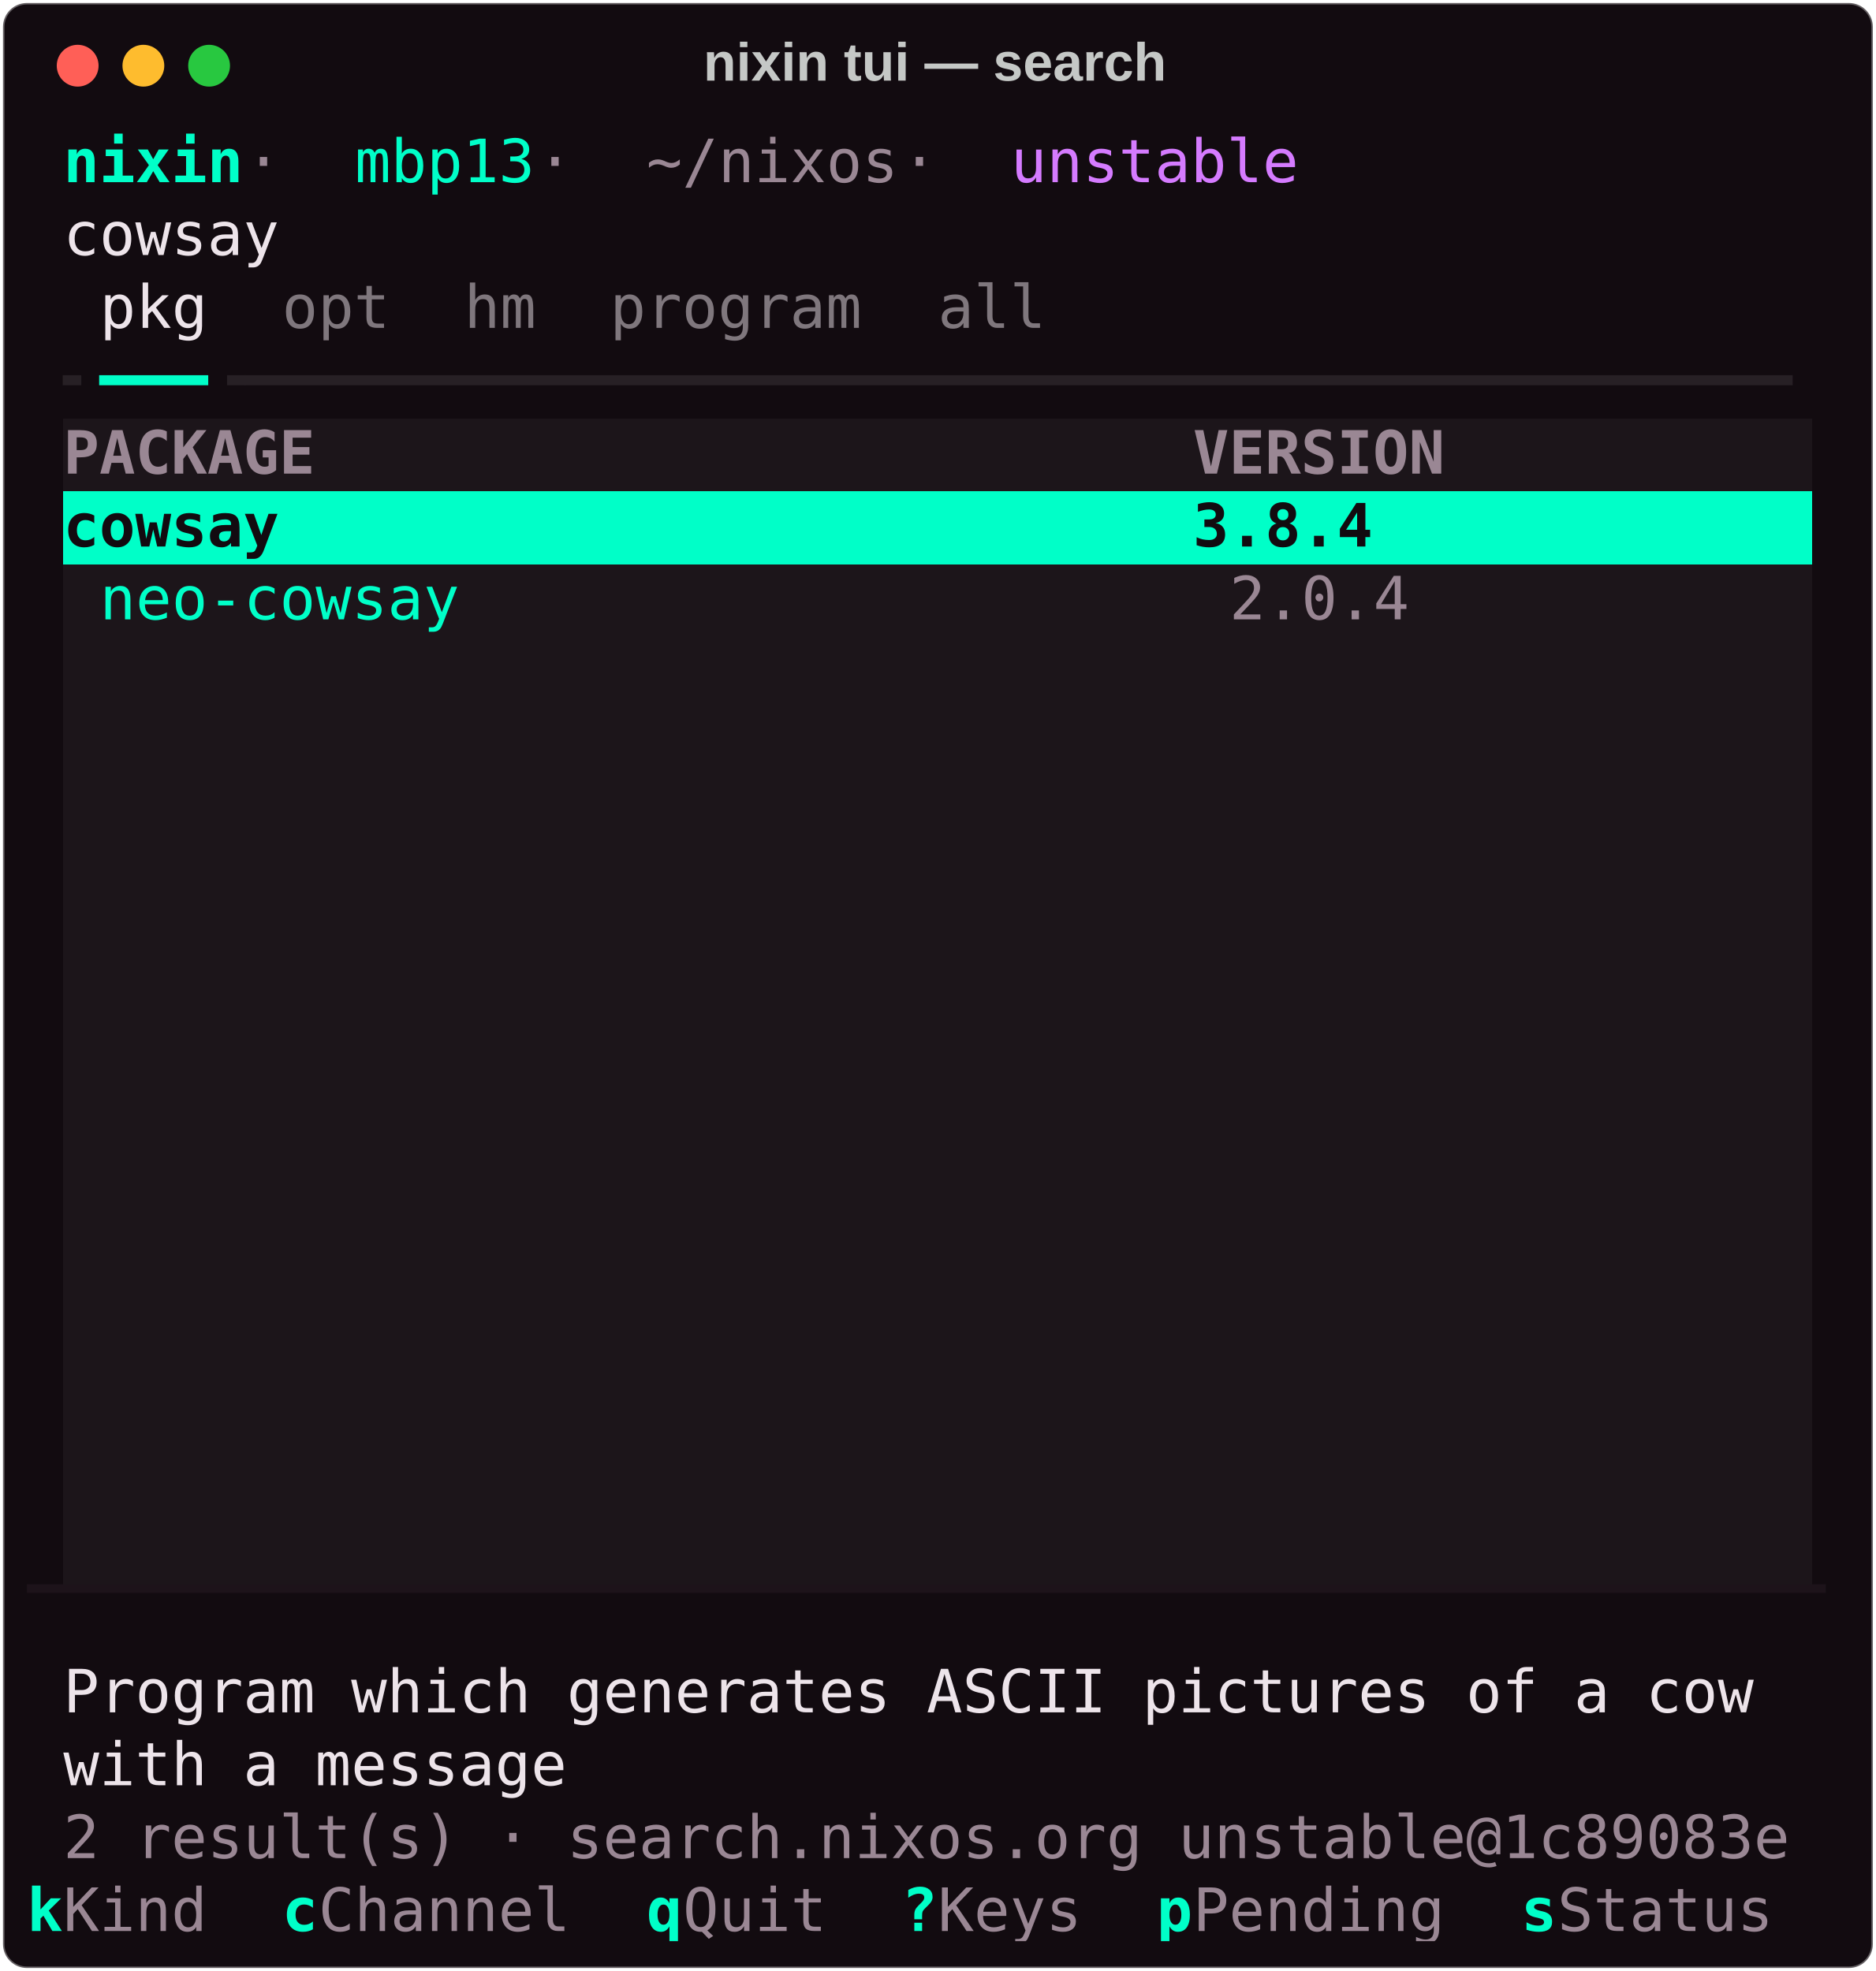
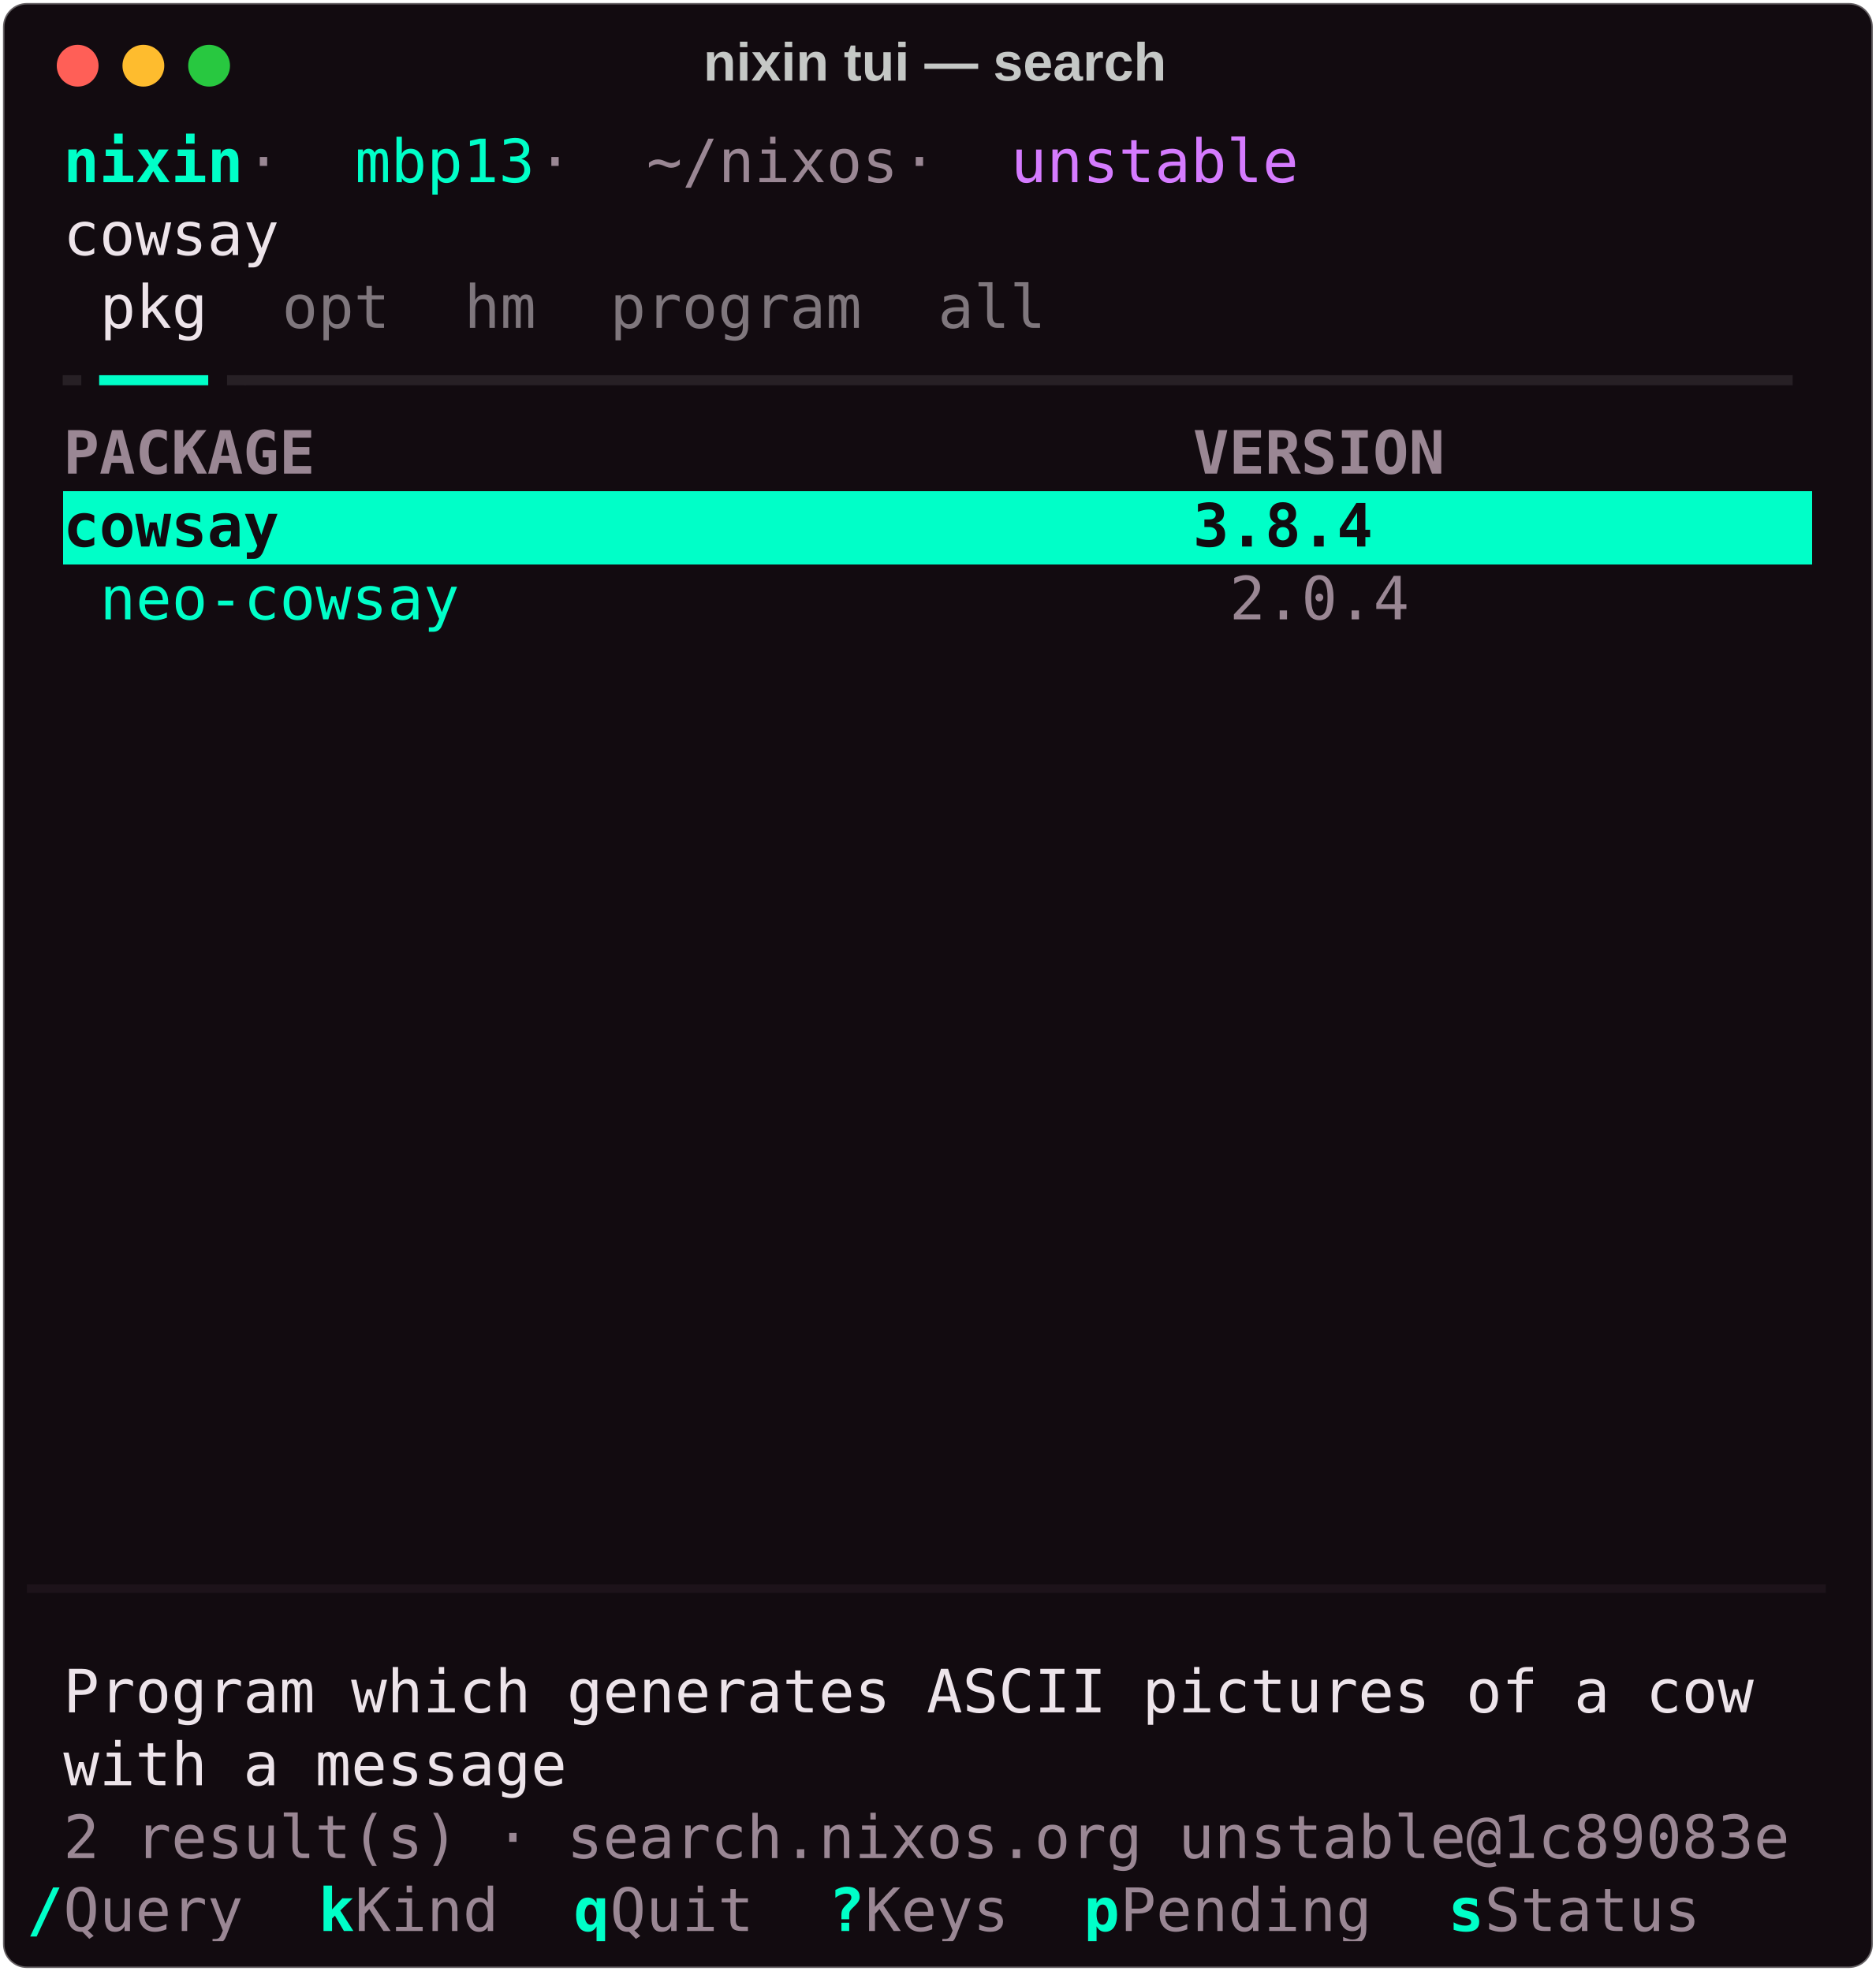
<svg xmlns="http://www.w3.org/2000/svg" class="rich-terminal" viewBox="0 0 628 660.0">
  <style>

    @font-face {
        font-family: "Fira Code";
        src: local("FiraCode-Regular"),
                url("https://cdnjs.cloudflare.com/ajax/libs/firacode/6.2.0/woff2/FiraCode-Regular.woff2") format("woff2"),
                url("https://cdnjs.cloudflare.com/ajax/libs/firacode/6.2.0/woff/FiraCode-Regular.woff") format("woff");
        font-style: normal;
        font-weight: 400;
    }
    @font-face {
        font-family: "Fira Code";
        src: local("FiraCode-Bold"),
                url("https://cdnjs.cloudflare.com/ajax/libs/firacode/6.2.0/woff2/FiraCode-Bold.woff2") format("woff2"),
                url("https://cdnjs.cloudflare.com/ajax/libs/firacode/6.2.0/woff/FiraCode-Bold.woff") format("woff");
        font-style: bold;
        font-weight: 700;
    }

-     .terminal-760852773-matrix {
+     .terminal-2333584239-matrix {
        font-family: Fira Code, monospace;
        font-size: 20px;
        line-height: 24.4px;
        font-variant-east-asian: full-width;
    }

-     .terminal-760852773-title {
+     .terminal-2333584239-title {
        font-size: 18px;
        font-weight: bold;
        font-family: arial;
    }

-     .terminal-760852773-r1 { fill: #c5c8c6 }
- .terminal-760852773-r2 { fill: #00ffc8;font-weight: bold }
- .terminal-760852773-r3 { fill: #9a8794 }
- .terminal-760852773-r4 { fill: #00ffc8 }
- .terminal-760852773-r5 { fill: #d57bff }
- .terminal-760852773-r6 { fill: #ede4ea }
- .terminal-760852773-r7 { fill: #7f777d }
- .terminal-760852773-r8 { fill: #272025 }
- .terminal-760852773-r9 { fill: #9a8794;font-weight: bold }
- .terminal-760852773-r10 { fill: #120b10;font-weight: bold }
- .terminal-760852773-r11 { fill: #1d131a }
+     .terminal-2333584239-r1 { fill: #c5c8c6 }
+ .terminal-2333584239-r2 { fill: #00ffc8;font-weight: bold }
+ .terminal-2333584239-r3 { fill: #9a8794 }
+ .terminal-2333584239-r4 { fill: #00ffc8 }
+ .terminal-2333584239-r5 { fill: #d57bff }
+ .terminal-2333584239-r6 { fill: #ede4ea }
+ .terminal-2333584239-r7 { fill: #7f777d }
+ .terminal-2333584239-r8 { fill: #272025 }
+ .terminal-2333584239-r9 { fill: #9a8794;font-weight: bold }
+ .terminal-2333584239-r10 { fill: #120b10;font-weight: bold }
+ .terminal-2333584239-r11 { fill: #1d131a }
    </style>
  <defs>
-     <clipPath id="terminal-760852773-clip-terminal">
+     <clipPath id="terminal-2333584239-clip-terminal">
      <rect x="0" y="0" width="609.0" height="609.0" />
    </clipPath>
-     <clipPath id="terminal-760852773-line-0">
+     <clipPath id="terminal-2333584239-line-0">
      <rect x="0" y="1.5" width="610" height="24.65" />
    </clipPath>
-     <clipPath id="terminal-760852773-line-1">
+     <clipPath id="terminal-2333584239-line-1">
      <rect x="0" y="25.9" width="610" height="24.65" />
    </clipPath>
-     <clipPath id="terminal-760852773-line-2">
+     <clipPath id="terminal-2333584239-line-2">
      <rect x="0" y="50.3" width="610" height="24.65" />
    </clipPath>
-     <clipPath id="terminal-760852773-line-3">
+     <clipPath id="terminal-2333584239-line-3">
      <rect x="0" y="74.7" width="610" height="24.65" />
    </clipPath>
-     <clipPath id="terminal-760852773-line-4">
+     <clipPath id="terminal-2333584239-line-4">
      <rect x="0" y="99.1" width="610" height="24.65" />
    </clipPath>
-     <clipPath id="terminal-760852773-line-5">
+     <clipPath id="terminal-2333584239-line-5">
      <rect x="0" y="123.5" width="610" height="24.65" />
    </clipPath>
-     <clipPath id="terminal-760852773-line-6">
+     <clipPath id="terminal-2333584239-line-6">
      <rect x="0" y="147.9" width="610" height="24.65" />
    </clipPath>
-     <clipPath id="terminal-760852773-line-7">
+     <clipPath id="terminal-2333584239-line-7">
      <rect x="0" y="172.3" width="610" height="24.65" />
    </clipPath>
-     <clipPath id="terminal-760852773-line-8">
+     <clipPath id="terminal-2333584239-line-8">
      <rect x="0" y="196.7" width="610" height="24.65" />
    </clipPath>
-     <clipPath id="terminal-760852773-line-9">
+     <clipPath id="terminal-2333584239-line-9">
      <rect x="0" y="221.1" width="610" height="24.65" />
    </clipPath>
-     <clipPath id="terminal-760852773-line-10">
+     <clipPath id="terminal-2333584239-line-10">
      <rect x="0" y="245.5" width="610" height="24.65" />
    </clipPath>
-     <clipPath id="terminal-760852773-line-11">
+     <clipPath id="terminal-2333584239-line-11">
      <rect x="0" y="269.9" width="610" height="24.65" />
    </clipPath>
-     <clipPath id="terminal-760852773-line-12">
+     <clipPath id="terminal-2333584239-line-12">
      <rect x="0" y="294.3" width="610" height="24.65" />
    </clipPath>
-     <clipPath id="terminal-760852773-line-13">
+     <clipPath id="terminal-2333584239-line-13">
      <rect x="0" y="318.7" width="610" height="24.65" />
    </clipPath>
-     <clipPath id="terminal-760852773-line-14">
+     <clipPath id="terminal-2333584239-line-14">
      <rect x="0" y="343.1" width="610" height="24.65" />
    </clipPath>
-     <clipPath id="terminal-760852773-line-15">
+     <clipPath id="terminal-2333584239-line-15">
      <rect x="0" y="367.5" width="610" height="24.65" />
    </clipPath>
-     <clipPath id="terminal-760852773-line-16">
+     <clipPath id="terminal-2333584239-line-16">
      <rect x="0" y="391.9" width="610" height="24.65" />
    </clipPath>
-     <clipPath id="terminal-760852773-line-17">
+     <clipPath id="terminal-2333584239-line-17">
      <rect x="0" y="416.3" width="610" height="24.65" />
    </clipPath>
-     <clipPath id="terminal-760852773-line-18">
+     <clipPath id="terminal-2333584239-line-18">
      <rect x="0" y="440.7" width="610" height="24.65" />
    </clipPath>
-     <clipPath id="terminal-760852773-line-19">
+     <clipPath id="terminal-2333584239-line-19">
      <rect x="0" y="465.1" width="610" height="24.65" />
    </clipPath>
-     <clipPath id="terminal-760852773-line-20">
+     <clipPath id="terminal-2333584239-line-20">
      <rect x="0" y="489.5" width="610" height="24.65" />
    </clipPath>
-     <clipPath id="terminal-760852773-line-21">
+     <clipPath id="terminal-2333584239-line-21">
      <rect x="0" y="513.9" width="610" height="24.65" />
    </clipPath>
-     <clipPath id="terminal-760852773-line-22">
+     <clipPath id="terminal-2333584239-line-22">
      <rect x="0" y="538.3" width="610" height="24.65" />
    </clipPath>
-     <clipPath id="terminal-760852773-line-23">
+     <clipPath id="terminal-2333584239-line-23">
      <rect x="0" y="562.7" width="610" height="24.65" />
    </clipPath>
  </defs>
  <rect fill="#120b10" stroke="rgba(255,255,255,0.35)" stroke-width="1" x="1" y="1" width="626" height="658" rx="8" />
-   <text class="terminal-760852773-title" fill="#c5c8c6" text-anchor="middle" x="313" y="27">nixin tui — search</text>
+   <text class="terminal-2333584239-title" fill="#c5c8c6" text-anchor="middle" x="313" y="27">nixin tui — search</text>
  <g transform="translate(26,22)">
    <circle cx="0" cy="0" r="7" fill="#ff5f57" />
    <circle cx="22" cy="0" r="7" fill="#febc2e" />
    <circle cx="44" cy="0" r="7" fill="#28c840" />
  </g>
-   <g transform="translate(9, 41)" clip-path="url(#terminal-760852773-clip-terminal)">
-     <rect fill="#1c151a" x="12.2" y="99.1" width="378.2" height="24.65" shape-rendering="crispEdges" />
-     <rect fill="#1c151a" x="390.4" y="99.1" width="195.2" height="24.65" shape-rendering="crispEdges" />
-     <rect fill="#1c151a" x="585.6" y="99.1" width="12.2" height="24.65" shape-rendering="crispEdges" />
+   <g transform="translate(9, 41)" clip-path="url(#terminal-2333584239-clip-terminal)">
    <rect fill="#00ffc8" x="12.2" y="123.5" width="378.2" height="24.65" shape-rendering="crispEdges" />
    <rect fill="#00ffc8" x="390.4" y="123.5" width="195.2" height="24.65" shape-rendering="crispEdges" />
    <rect fill="#00ffc8" x="585.6" y="123.5" width="12.2" height="24.65" shape-rendering="crispEdges" />
-     <rect fill="#1c151a" x="12.2" y="147.9" width="12.2" height="24.65" shape-rendering="crispEdges" />
-     <rect fill="#1c151a" x="24.4" y="147.9" width="122" height="24.65" shape-rendering="crispEdges" />
-     <rect fill="#1c151a" x="146.4" y="147.9" width="244" height="24.65" shape-rendering="crispEdges" />
-     <rect fill="#1c151a" x="390.4" y="147.9" width="12.2" height="24.65" shape-rendering="crispEdges" />
-     <rect fill="#1c151a" x="402.6" y="147.9" width="61" height="24.65" shape-rendering="crispEdges" />
-     <rect fill="#1c151a" x="463.6" y="147.9" width="122" height="24.65" shape-rendering="crispEdges" />
-     <rect fill="#1c151a" x="585.6" y="147.9" width="12.2" height="24.65" shape-rendering="crispEdges" />
-     <rect fill="#1c151a" x="12.2" y="172.3" width="585.6" height="24.65" shape-rendering="crispEdges" />
-     <rect fill="#1c151a" x="12.2" y="196.7" width="585.6" height="24.65" shape-rendering="crispEdges" />
-     <rect fill="#1c151a" x="12.2" y="221.1" width="585.6" height="24.65" shape-rendering="crispEdges" />
-     <rect fill="#1c151a" x="12.2" y="245.5" width="585.6" height="24.65" shape-rendering="crispEdges" />
-     <rect fill="#1c151a" x="12.2" y="269.9" width="585.6" height="24.65" shape-rendering="crispEdges" />
-     <rect fill="#1c151a" x="12.2" y="294.3" width="585.6" height="24.65" shape-rendering="crispEdges" />
-     <rect fill="#1c151a" x="12.2" y="318.7" width="585.6" height="24.65" shape-rendering="crispEdges" />
-     <rect fill="#1c151a" x="12.2" y="343.1" width="585.6" height="24.65" shape-rendering="crispEdges" />
-     <rect fill="#1c151a" x="12.2" y="367.5" width="585.6" height="24.65" shape-rendering="crispEdges" />
-     <rect fill="#1c151a" x="12.2" y="391.9" width="585.6" height="24.65" shape-rendering="crispEdges" />
-     <rect fill="#1c151a" x="12.2" y="416.3" width="585.6" height="24.65" shape-rendering="crispEdges" />
-     <rect fill="#1c151a" x="12.2" y="440.7" width="585.6" height="24.65" shape-rendering="crispEdges" />
-     <rect fill="#1c151a" x="12.2" y="465.1" width="585.6" height="24.65" shape-rendering="crispEdges" />
-     <g class="terminal-760852773-matrix">
-       <text class="terminal-760852773-r2" x="12.2" y="20" textLength="61" clip-path="url(#terminal-760852773-line-0)">nixin</text>
-       <text class="terminal-760852773-r3" x="73.2" y="20" textLength="36.6" clip-path="url(#terminal-760852773-line-0)"> · </text>
-       <text class="terminal-760852773-r4" x="109.8" y="20" textLength="61" clip-path="url(#terminal-760852773-line-0)">mbp13</text>
-       <text class="terminal-760852773-r3" x="170.8" y="20" textLength="36.6" clip-path="url(#terminal-760852773-line-0)"> · </text>
-       <text class="terminal-760852773-r3" x="207.4" y="20" textLength="85.4" clip-path="url(#terminal-760852773-line-0)">~/nixos</text>
-       <text class="terminal-760852773-r3" x="292.8" y="20" textLength="36.6" clip-path="url(#terminal-760852773-line-0)"> · </text>
-       <text class="terminal-760852773-r5" x="329.4" y="20" textLength="97.6" clip-path="url(#terminal-760852773-line-0)">unstable</text>
-       <text class="terminal-760852773-r1" x="610" y="20" textLength="12.2" clip-path="url(#terminal-760852773-line-0)">
- </text>
-       <text class="terminal-760852773-r6" x="12.2" y="44.4" textLength="73.2" clip-path="url(#terminal-760852773-line-1)">cowsay</text>
-       <text class="terminal-760852773-r1" x="610" y="44.4" textLength="12.2" clip-path="url(#terminal-760852773-line-1)">
- </text>
-       <text class="terminal-760852773-r6" x="24.4" y="68.8" textLength="36.6" clip-path="url(#terminal-760852773-line-2)">pkg</text>
-       <text class="terminal-760852773-r7" x="85.4" y="68.8" textLength="36.6" clip-path="url(#terminal-760852773-line-2)">opt</text>
-       <text class="terminal-760852773-r7" x="146.4" y="68.8" textLength="24.4" clip-path="url(#terminal-760852773-line-2)">hm</text>
-       <text class="terminal-760852773-r7" x="195.2" y="68.8" textLength="85.4" clip-path="url(#terminal-760852773-line-2)">program</text>
-       <text class="terminal-760852773-r7" x="305" y="68.8" textLength="36.6" clip-path="url(#terminal-760852773-line-2)">all</text>
-       <text class="terminal-760852773-r1" x="610" y="68.8" textLength="12.2" clip-path="url(#terminal-760852773-line-2)">
- </text>
-       <text class="terminal-760852773-r8" x="12.2" y="93.2" textLength="12.2" clip-path="url(#terminal-760852773-line-3)">╸</text>
-       <text class="terminal-760852773-r4" x="24.4" y="93.2" textLength="36.6" clip-path="url(#terminal-760852773-line-3)">━━━</text>
-       <text class="terminal-760852773-r8" x="61" y="93.2" textLength="12.2" clip-path="url(#terminal-760852773-line-3)">╺</text>
-       <text class="terminal-760852773-r8" x="73.2" y="93.2" textLength="524.6" clip-path="url(#terminal-760852773-line-3)">━━━━━━━━━━━━━━━━━━━━━━━━━━━━━━━━━━━━━━━━━━━</text>
-       <text class="terminal-760852773-r1" x="610" y="93.2" textLength="12.2" clip-path="url(#terminal-760852773-line-3)">
- </text>
-       <text class="terminal-760852773-r9" x="12.2" y="117.6" textLength="378.2" clip-path="url(#terminal-760852773-line-4)"> PACKAGE                       </text>
-       <text class="terminal-760852773-r9" x="390.4" y="117.6" textLength="195.2" clip-path="url(#terminal-760852773-line-4)"> VERSION        </text>
-       <text class="terminal-760852773-r1" x="610" y="117.6" textLength="12.2" clip-path="url(#terminal-760852773-line-4)">
- </text>
-       <text class="terminal-760852773-r10" x="12.2" y="142" textLength="378.2" clip-path="url(#terminal-760852773-line-5)"> cowsay                        </text>
-       <text class="terminal-760852773-r10" x="390.4" y="142" textLength="195.2" clip-path="url(#terminal-760852773-line-5)"> 3.8.4          </text>
-       <text class="terminal-760852773-r1" x="610" y="142" textLength="12.2" clip-path="url(#terminal-760852773-line-5)">
- </text>
-       <text class="terminal-760852773-r4" x="24.4" y="166.4" textLength="122" clip-path="url(#terminal-760852773-line-6)">neo-cowsay</text>
-       <text class="terminal-760852773-r3" x="402.6" y="166.4" textLength="61" clip-path="url(#terminal-760852773-line-6)">2.0.4</text>
-       <text class="terminal-760852773-r1" x="610" y="166.4" textLength="12.2" clip-path="url(#terminal-760852773-line-6)">
- </text>
-       <text class="terminal-760852773-r1" x="610" y="190.8" textLength="12.2" clip-path="url(#terminal-760852773-line-7)">
- </text>
-       <text class="terminal-760852773-r1" x="610" y="215.2" textLength="12.2" clip-path="url(#terminal-760852773-line-8)">
- </text>
-       <text class="terminal-760852773-r1" x="610" y="239.6" textLength="12.2" clip-path="url(#terminal-760852773-line-9)">
- </text>
-       <text class="terminal-760852773-r1" x="610" y="264" textLength="12.2" clip-path="url(#terminal-760852773-line-10)">
- </text>
-       <text class="terminal-760852773-r1" x="610" y="288.4" textLength="12.2" clip-path="url(#terminal-760852773-line-11)">
- </text>
-       <text class="terminal-760852773-r1" x="610" y="312.8" textLength="12.2" clip-path="url(#terminal-760852773-line-12)">
- </text>
-       <text class="terminal-760852773-r1" x="610" y="337.2" textLength="12.2" clip-path="url(#terminal-760852773-line-13)">
- </text>
-       <text class="terminal-760852773-r1" x="610" y="361.6" textLength="12.2" clip-path="url(#terminal-760852773-line-14)">
- </text>
-       <text class="terminal-760852773-r1" x="610" y="386" textLength="12.2" clip-path="url(#terminal-760852773-line-15)">
- </text>
-       <text class="terminal-760852773-r1" x="610" y="410.4" textLength="12.2" clip-path="url(#terminal-760852773-line-16)">
- </text>
-       <text class="terminal-760852773-r1" x="610" y="434.8" textLength="12.2" clip-path="url(#terminal-760852773-line-17)">
- </text>
-       <text class="terminal-760852773-r1" x="610" y="459.2" textLength="12.2" clip-path="url(#terminal-760852773-line-18)">
- </text>
-       <text class="terminal-760852773-r1" x="610" y="483.6" textLength="12.2" clip-path="url(#terminal-760852773-line-19)">
- </text>
-       <text class="terminal-760852773-r11" x="0" y="508" textLength="610" clip-path="url(#terminal-760852773-line-20)">▔▔▔▔▔▔▔▔▔▔▔▔▔▔▔▔▔▔▔▔▔▔▔▔▔▔▔▔▔▔▔▔▔▔▔▔▔▔▔▔▔▔▔▔▔▔▔▔▔▔</text>
-       <text class="terminal-760852773-r1" x="610" y="508" textLength="12.2" clip-path="url(#terminal-760852773-line-20)">
- </text>
-       <text class="terminal-760852773-r6" x="12.2" y="532.4" textLength="573.4" clip-path="url(#terminal-760852773-line-21)">Program which generates ASCII pictures of a cow</text>
-       <text class="terminal-760852773-r1" x="610" y="532.4" textLength="12.2" clip-path="url(#terminal-760852773-line-21)">
- </text>
-       <text class="terminal-760852773-r6" x="12.2" y="556.8" textLength="170.8" clip-path="url(#terminal-760852773-line-22)">with a message</text>
-       <text class="terminal-760852773-r1" x="610" y="556.8" textLength="12.2" clip-path="url(#terminal-760852773-line-22)">
- </text>
-       <text class="terminal-760852773-r3" x="12.2" y="581.2" textLength="585.6" clip-path="url(#terminal-760852773-line-23)">2 result(s) · search.nixos.org unstable@1c89083e</text>
-       <text class="terminal-760852773-r1" x="610" y="581.2" textLength="12.2" clip-path="url(#terminal-760852773-line-23)">
- </text>
-       <text class="terminal-760852773-r2" x="0" y="605.6" textLength="12.2" clip-path="url(#terminal-760852773-line-24)">k</text>
-       <text class="terminal-760852773-r3" x="12.2" y="605.6" textLength="61" clip-path="url(#terminal-760852773-line-24)"> Kind</text>
-       <text class="terminal-760852773-r2" x="85.4" y="605.6" textLength="12.2" clip-path="url(#terminal-760852773-line-24)">c</text>
-       <text class="terminal-760852773-r3" x="97.6" y="605.6" textLength="97.6" clip-path="url(#terminal-760852773-line-24)"> Channel</text>
-       <text class="terminal-760852773-r2" x="207.4" y="605.6" textLength="12.2" clip-path="url(#terminal-760852773-line-24)">q</text>
-       <text class="terminal-760852773-r3" x="219.6" y="605.6" textLength="61" clip-path="url(#terminal-760852773-line-24)"> Quit</text>
-       <text class="terminal-760852773-r2" x="292.8" y="605.6" textLength="12.2" clip-path="url(#terminal-760852773-line-24)">?</text>
-       <text class="terminal-760852773-r3" x="305" y="605.6" textLength="61" clip-path="url(#terminal-760852773-line-24)"> Keys</text>
-       <text class="terminal-760852773-r2" x="378.2" y="605.6" textLength="12.2" clip-path="url(#terminal-760852773-line-24)">p</text>
-       <text class="terminal-760852773-r3" x="390.4" y="605.6" textLength="97.6" clip-path="url(#terminal-760852773-line-24)"> Pending</text>
-       <text class="terminal-760852773-r2" x="500.2" y="605.6" textLength="12.2" clip-path="url(#terminal-760852773-line-24)">s</text>
-       <text class="terminal-760852773-r3" x="512.4" y="605.6" textLength="85.4" clip-path="url(#terminal-760852773-line-24)"> Status</text>
+     <g class="terminal-2333584239-matrix">
+       <text class="terminal-2333584239-r2" x="12.2" y="20" textLength="61" clip-path="url(#terminal-2333584239-line-0)">nixin</text>
+       <text class="terminal-2333584239-r3" x="73.2" y="20" textLength="36.6" clip-path="url(#terminal-2333584239-line-0)"> · </text>
+       <text class="terminal-2333584239-r4" x="109.8" y="20" textLength="61" clip-path="url(#terminal-2333584239-line-0)">mbp13</text>
+       <text class="terminal-2333584239-r3" x="170.8" y="20" textLength="36.6" clip-path="url(#terminal-2333584239-line-0)"> · </text>
+       <text class="terminal-2333584239-r3" x="207.4" y="20" textLength="85.4" clip-path="url(#terminal-2333584239-line-0)">~/nixos</text>
+       <text class="terminal-2333584239-r3" x="292.8" y="20" textLength="36.6" clip-path="url(#terminal-2333584239-line-0)"> · </text>
+       <text class="terminal-2333584239-r5" x="329.4" y="20" textLength="97.6" clip-path="url(#terminal-2333584239-line-0)">unstable</text>
+       <text class="terminal-2333584239-r1" x="610" y="20" textLength="12.2" clip-path="url(#terminal-2333584239-line-0)">
+ </text>
+       <text class="terminal-2333584239-r6" x="12.2" y="44.4" textLength="73.2" clip-path="url(#terminal-2333584239-line-1)">cowsay</text>
+       <text class="terminal-2333584239-r1" x="610" y="44.4" textLength="12.2" clip-path="url(#terminal-2333584239-line-1)">
+ </text>
+       <text class="terminal-2333584239-r6" x="24.4" y="68.8" textLength="36.6" clip-path="url(#terminal-2333584239-line-2)">pkg</text>
+       <text class="terminal-2333584239-r7" x="85.4" y="68.8" textLength="36.6" clip-path="url(#terminal-2333584239-line-2)">opt</text>
+       <text class="terminal-2333584239-r7" x="146.4" y="68.8" textLength="24.4" clip-path="url(#terminal-2333584239-line-2)">hm</text>
+       <text class="terminal-2333584239-r7" x="195.2" y="68.8" textLength="85.4" clip-path="url(#terminal-2333584239-line-2)">program</text>
+       <text class="terminal-2333584239-r7" x="305" y="68.8" textLength="36.6" clip-path="url(#terminal-2333584239-line-2)">all</text>
+       <text class="terminal-2333584239-r1" x="610" y="68.8" textLength="12.2" clip-path="url(#terminal-2333584239-line-2)">
+ </text>
+       <text class="terminal-2333584239-r8" x="12.2" y="93.2" textLength="12.2" clip-path="url(#terminal-2333584239-line-3)">╸</text>
+       <text class="terminal-2333584239-r4" x="24.4" y="93.2" textLength="36.6" clip-path="url(#terminal-2333584239-line-3)">━━━</text>
+       <text class="terminal-2333584239-r8" x="61" y="93.2" textLength="12.2" clip-path="url(#terminal-2333584239-line-3)">╺</text>
+       <text class="terminal-2333584239-r8" x="73.2" y="93.2" textLength="524.6" clip-path="url(#terminal-2333584239-line-3)">━━━━━━━━━━━━━━━━━━━━━━━━━━━━━━━━━━━━━━━━━━━</text>
+       <text class="terminal-2333584239-r1" x="610" y="93.2" textLength="12.2" clip-path="url(#terminal-2333584239-line-3)">
+ </text>
+       <text class="terminal-2333584239-r9" x="12.2" y="117.6" textLength="378.2" clip-path="url(#terminal-2333584239-line-4)"> PACKAGE                       </text>
+       <text class="terminal-2333584239-r9" x="390.4" y="117.6" textLength="195.2" clip-path="url(#terminal-2333584239-line-4)"> VERSION        </text>
+       <text class="terminal-2333584239-r1" x="610" y="117.6" textLength="12.2" clip-path="url(#terminal-2333584239-line-4)">
+ </text>
+       <text class="terminal-2333584239-r10" x="12.2" y="142" textLength="378.2" clip-path="url(#terminal-2333584239-line-5)"> cowsay                        </text>
+       <text class="terminal-2333584239-r10" x="390.4" y="142" textLength="195.2" clip-path="url(#terminal-2333584239-line-5)"> 3.8.4          </text>
+       <text class="terminal-2333584239-r1" x="610" y="142" textLength="12.2" clip-path="url(#terminal-2333584239-line-5)">
+ </text>
+       <text class="terminal-2333584239-r4" x="24.4" y="166.4" textLength="122" clip-path="url(#terminal-2333584239-line-6)">neo-cowsay</text>
+       <text class="terminal-2333584239-r3" x="402.6" y="166.4" textLength="61" clip-path="url(#terminal-2333584239-line-6)">2.0.4</text>
+       <text class="terminal-2333584239-r1" x="610" y="166.4" textLength="12.2" clip-path="url(#terminal-2333584239-line-6)">
+ </text>
+       <text class="terminal-2333584239-r1" x="610" y="190.8" textLength="12.2" clip-path="url(#terminal-2333584239-line-7)">
+ </text>
+       <text class="terminal-2333584239-r1" x="610" y="215.2" textLength="12.2" clip-path="url(#terminal-2333584239-line-8)">
+ </text>
+       <text class="terminal-2333584239-r1" x="610" y="239.6" textLength="12.2" clip-path="url(#terminal-2333584239-line-9)">
+ </text>
+       <text class="terminal-2333584239-r1" x="610" y="264" textLength="12.2" clip-path="url(#terminal-2333584239-line-10)">
+ </text>
+       <text class="terminal-2333584239-r1" x="610" y="288.4" textLength="12.2" clip-path="url(#terminal-2333584239-line-11)">
+ </text>
+       <text class="terminal-2333584239-r1" x="610" y="312.8" textLength="12.2" clip-path="url(#terminal-2333584239-line-12)">
+ </text>
+       <text class="terminal-2333584239-r1" x="610" y="337.2" textLength="12.2" clip-path="url(#terminal-2333584239-line-13)">
+ </text>
+       <text class="terminal-2333584239-r1" x="610" y="361.6" textLength="12.2" clip-path="url(#terminal-2333584239-line-14)">
+ </text>
+       <text class="terminal-2333584239-r1" x="610" y="386" textLength="12.2" clip-path="url(#terminal-2333584239-line-15)">
+ </text>
+       <text class="terminal-2333584239-r1" x="610" y="410.4" textLength="12.2" clip-path="url(#terminal-2333584239-line-16)">
+ </text>
+       <text class="terminal-2333584239-r1" x="610" y="434.8" textLength="12.2" clip-path="url(#terminal-2333584239-line-17)">
+ </text>
+       <text class="terminal-2333584239-r1" x="610" y="459.2" textLength="12.2" clip-path="url(#terminal-2333584239-line-18)">
+ </text>
+       <text class="terminal-2333584239-r1" x="610" y="483.6" textLength="12.2" clip-path="url(#terminal-2333584239-line-19)">
+ </text>
+       <text class="terminal-2333584239-r11" x="0" y="508" textLength="610" clip-path="url(#terminal-2333584239-line-20)">▔▔▔▔▔▔▔▔▔▔▔▔▔▔▔▔▔▔▔▔▔▔▔▔▔▔▔▔▔▔▔▔▔▔▔▔▔▔▔▔▔▔▔▔▔▔▔▔▔▔</text>
+       <text class="terminal-2333584239-r1" x="610" y="508" textLength="12.2" clip-path="url(#terminal-2333584239-line-20)">
+ </text>
+       <text class="terminal-2333584239-r6" x="12.2" y="532.4" textLength="573.4" clip-path="url(#terminal-2333584239-line-21)">Program which generates ASCII pictures of a cow</text>
+       <text class="terminal-2333584239-r1" x="610" y="532.4" textLength="12.2" clip-path="url(#terminal-2333584239-line-21)">
+ </text>
+       <text class="terminal-2333584239-r6" x="12.2" y="556.8" textLength="170.8" clip-path="url(#terminal-2333584239-line-22)">with a message</text>
+       <text class="terminal-2333584239-r1" x="610" y="556.8" textLength="12.2" clip-path="url(#terminal-2333584239-line-22)">
+ </text>
+       <text class="terminal-2333584239-r3" x="12.2" y="581.2" textLength="585.6" clip-path="url(#terminal-2333584239-line-23)">2 result(s) · search.nixos.org unstable@1c89083e</text>
+       <text class="terminal-2333584239-r1" x="610" y="581.2" textLength="12.2" clip-path="url(#terminal-2333584239-line-23)">
+ </text>
+       <text class="terminal-2333584239-r2" x="0" y="605.6" textLength="12.2" clip-path="url(#terminal-2333584239-line-24)">/</text>
+       <text class="terminal-2333584239-r3" x="12.2" y="605.6" textLength="73.2" clip-path="url(#terminal-2333584239-line-24)"> Query</text>
+       <text class="terminal-2333584239-r2" x="97.6" y="605.6" textLength="12.2" clip-path="url(#terminal-2333584239-line-24)">k</text>
+       <text class="terminal-2333584239-r3" x="109.8" y="605.6" textLength="61" clip-path="url(#terminal-2333584239-line-24)"> Kind</text>
+       <text class="terminal-2333584239-r2" x="183" y="605.6" textLength="12.2" clip-path="url(#terminal-2333584239-line-24)">q</text>
+       <text class="terminal-2333584239-r3" x="195.2" y="605.6" textLength="61" clip-path="url(#terminal-2333584239-line-24)"> Quit</text>
+       <text class="terminal-2333584239-r2" x="268.4" y="605.6" textLength="12.2" clip-path="url(#terminal-2333584239-line-24)">?</text>
+       <text class="terminal-2333584239-r3" x="280.6" y="605.6" textLength="61" clip-path="url(#terminal-2333584239-line-24)"> Keys</text>
+       <text class="terminal-2333584239-r2" x="353.8" y="605.6" textLength="12.2" clip-path="url(#terminal-2333584239-line-24)">p</text>
+       <text class="terminal-2333584239-r3" x="366" y="605.6" textLength="97.6" clip-path="url(#terminal-2333584239-line-24)"> Pending</text>
+       <text class="terminal-2333584239-r2" x="475.8" y="605.6" textLength="12.2" clip-path="url(#terminal-2333584239-line-24)">s</text>
+       <text class="terminal-2333584239-r3" x="488" y="605.6" textLength="85.4" clip-path="url(#terminal-2333584239-line-24)"> Status</text>
    </g>
  </g>
</svg>
